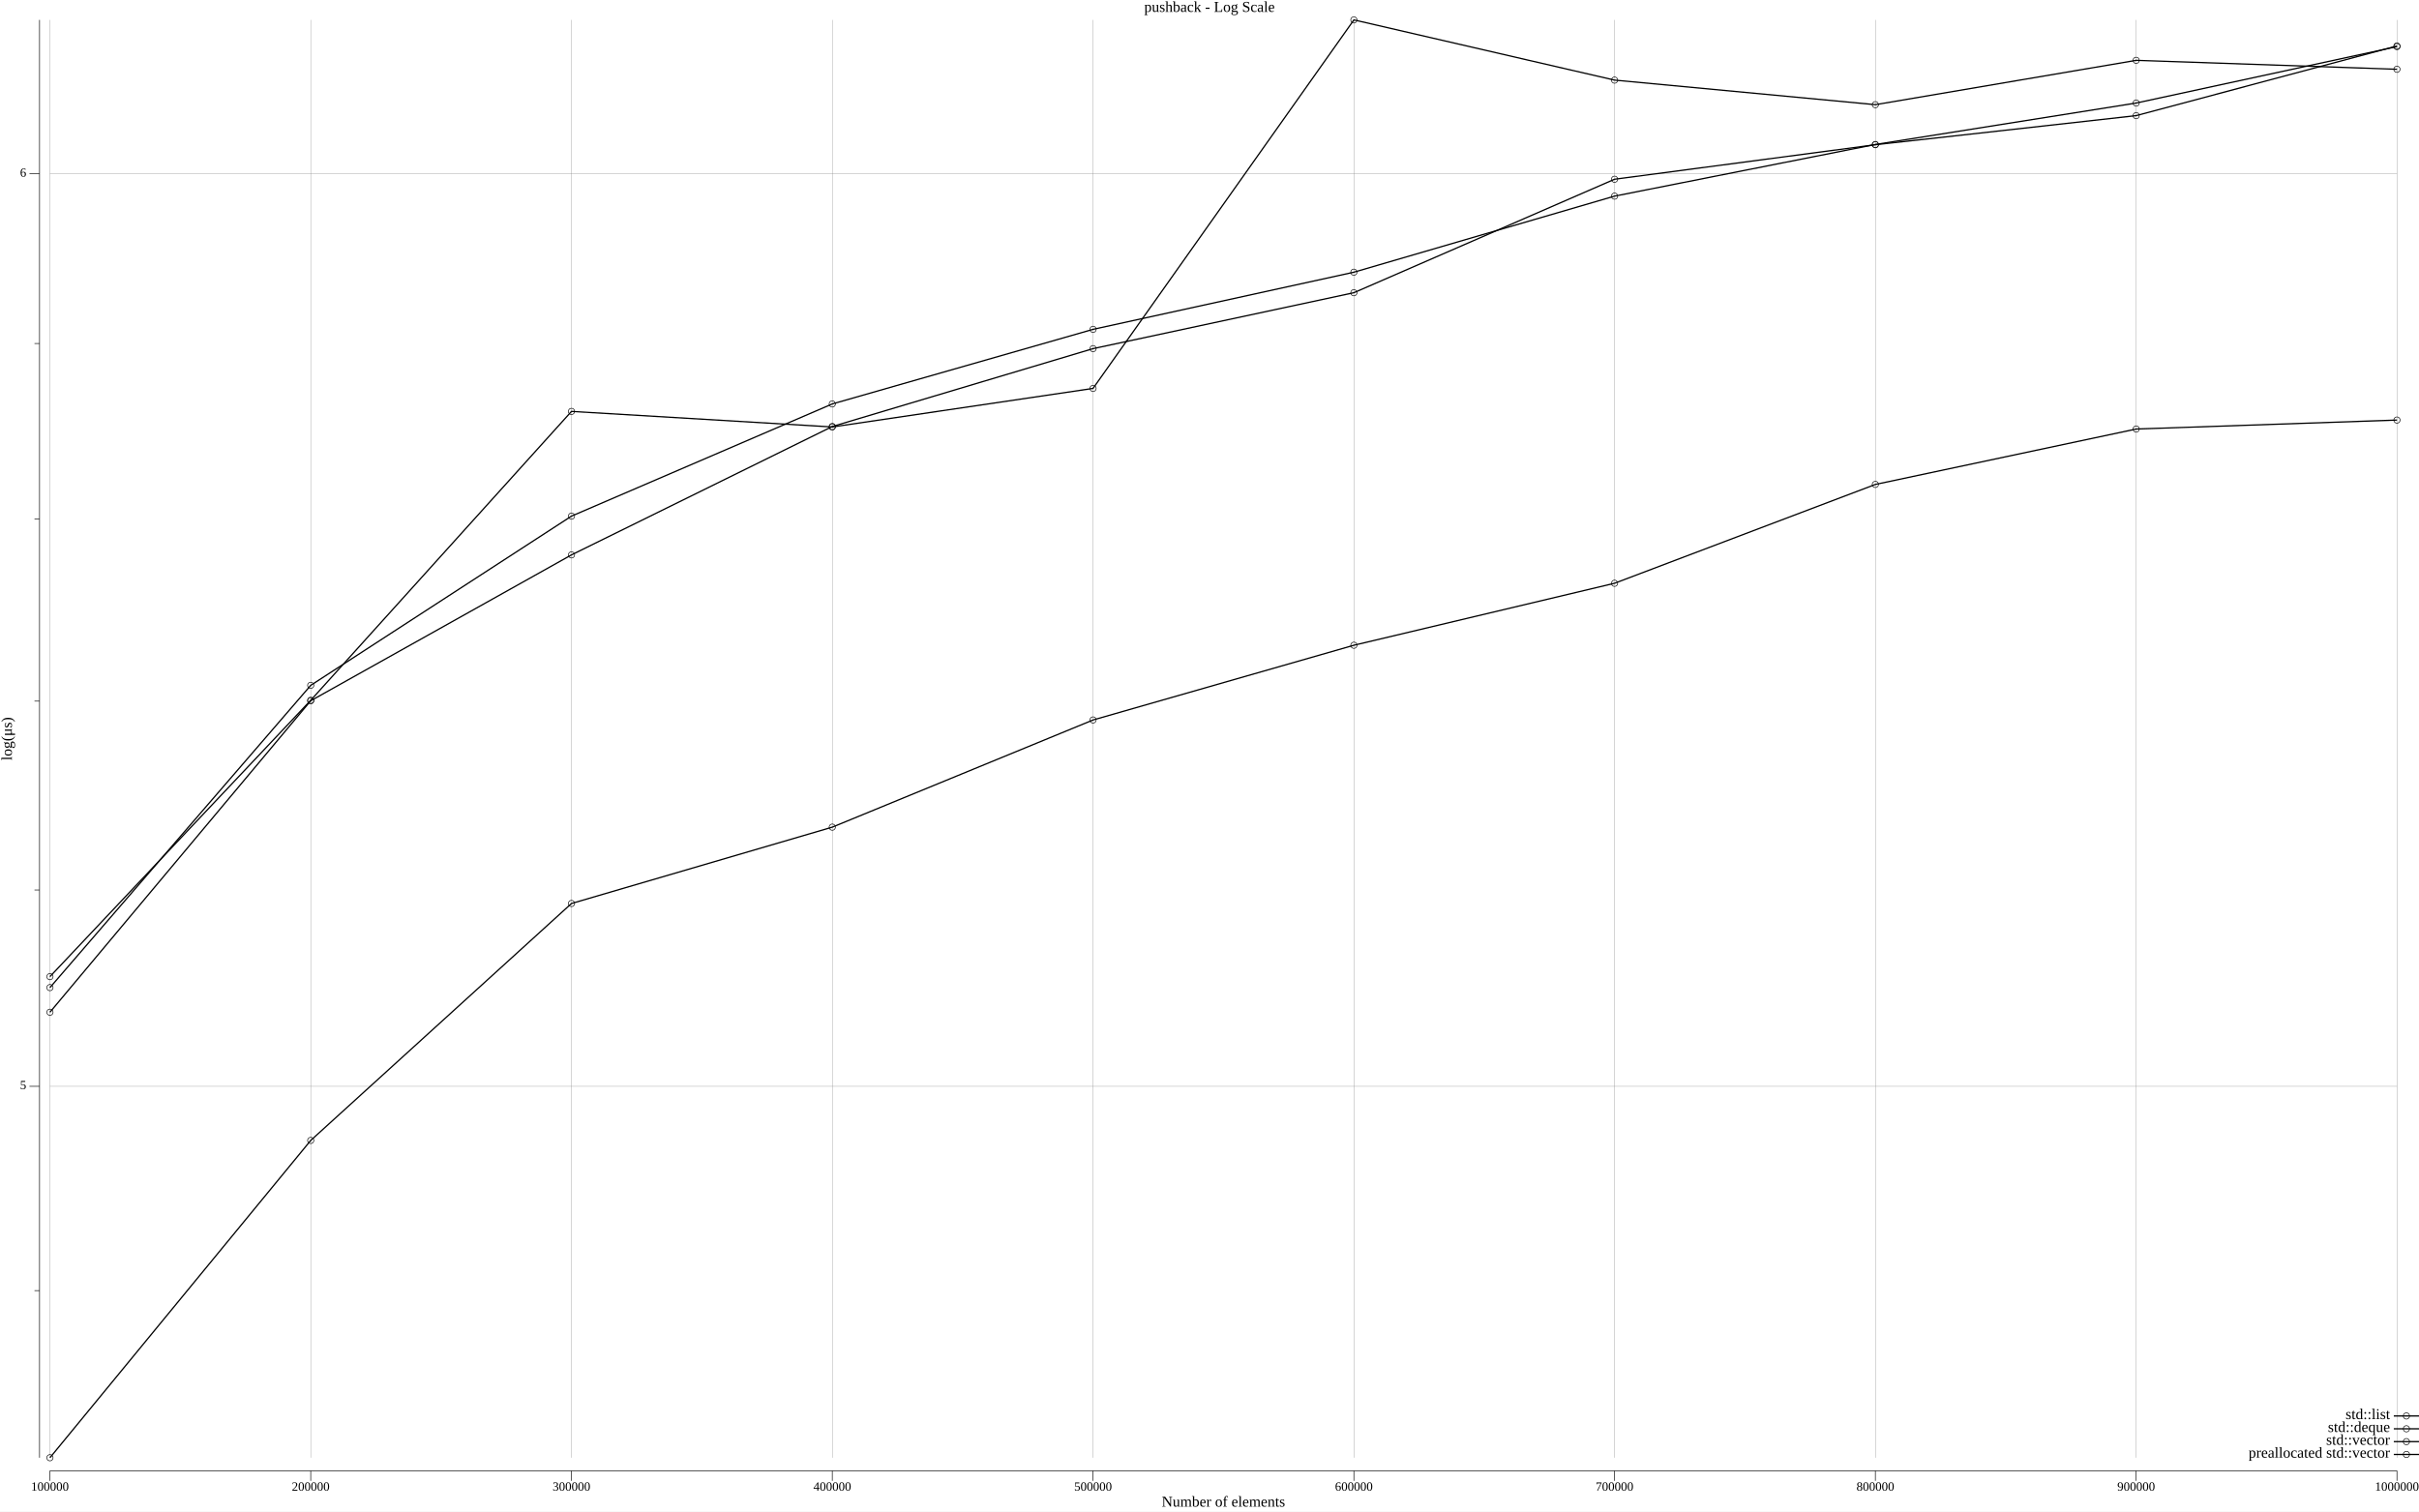
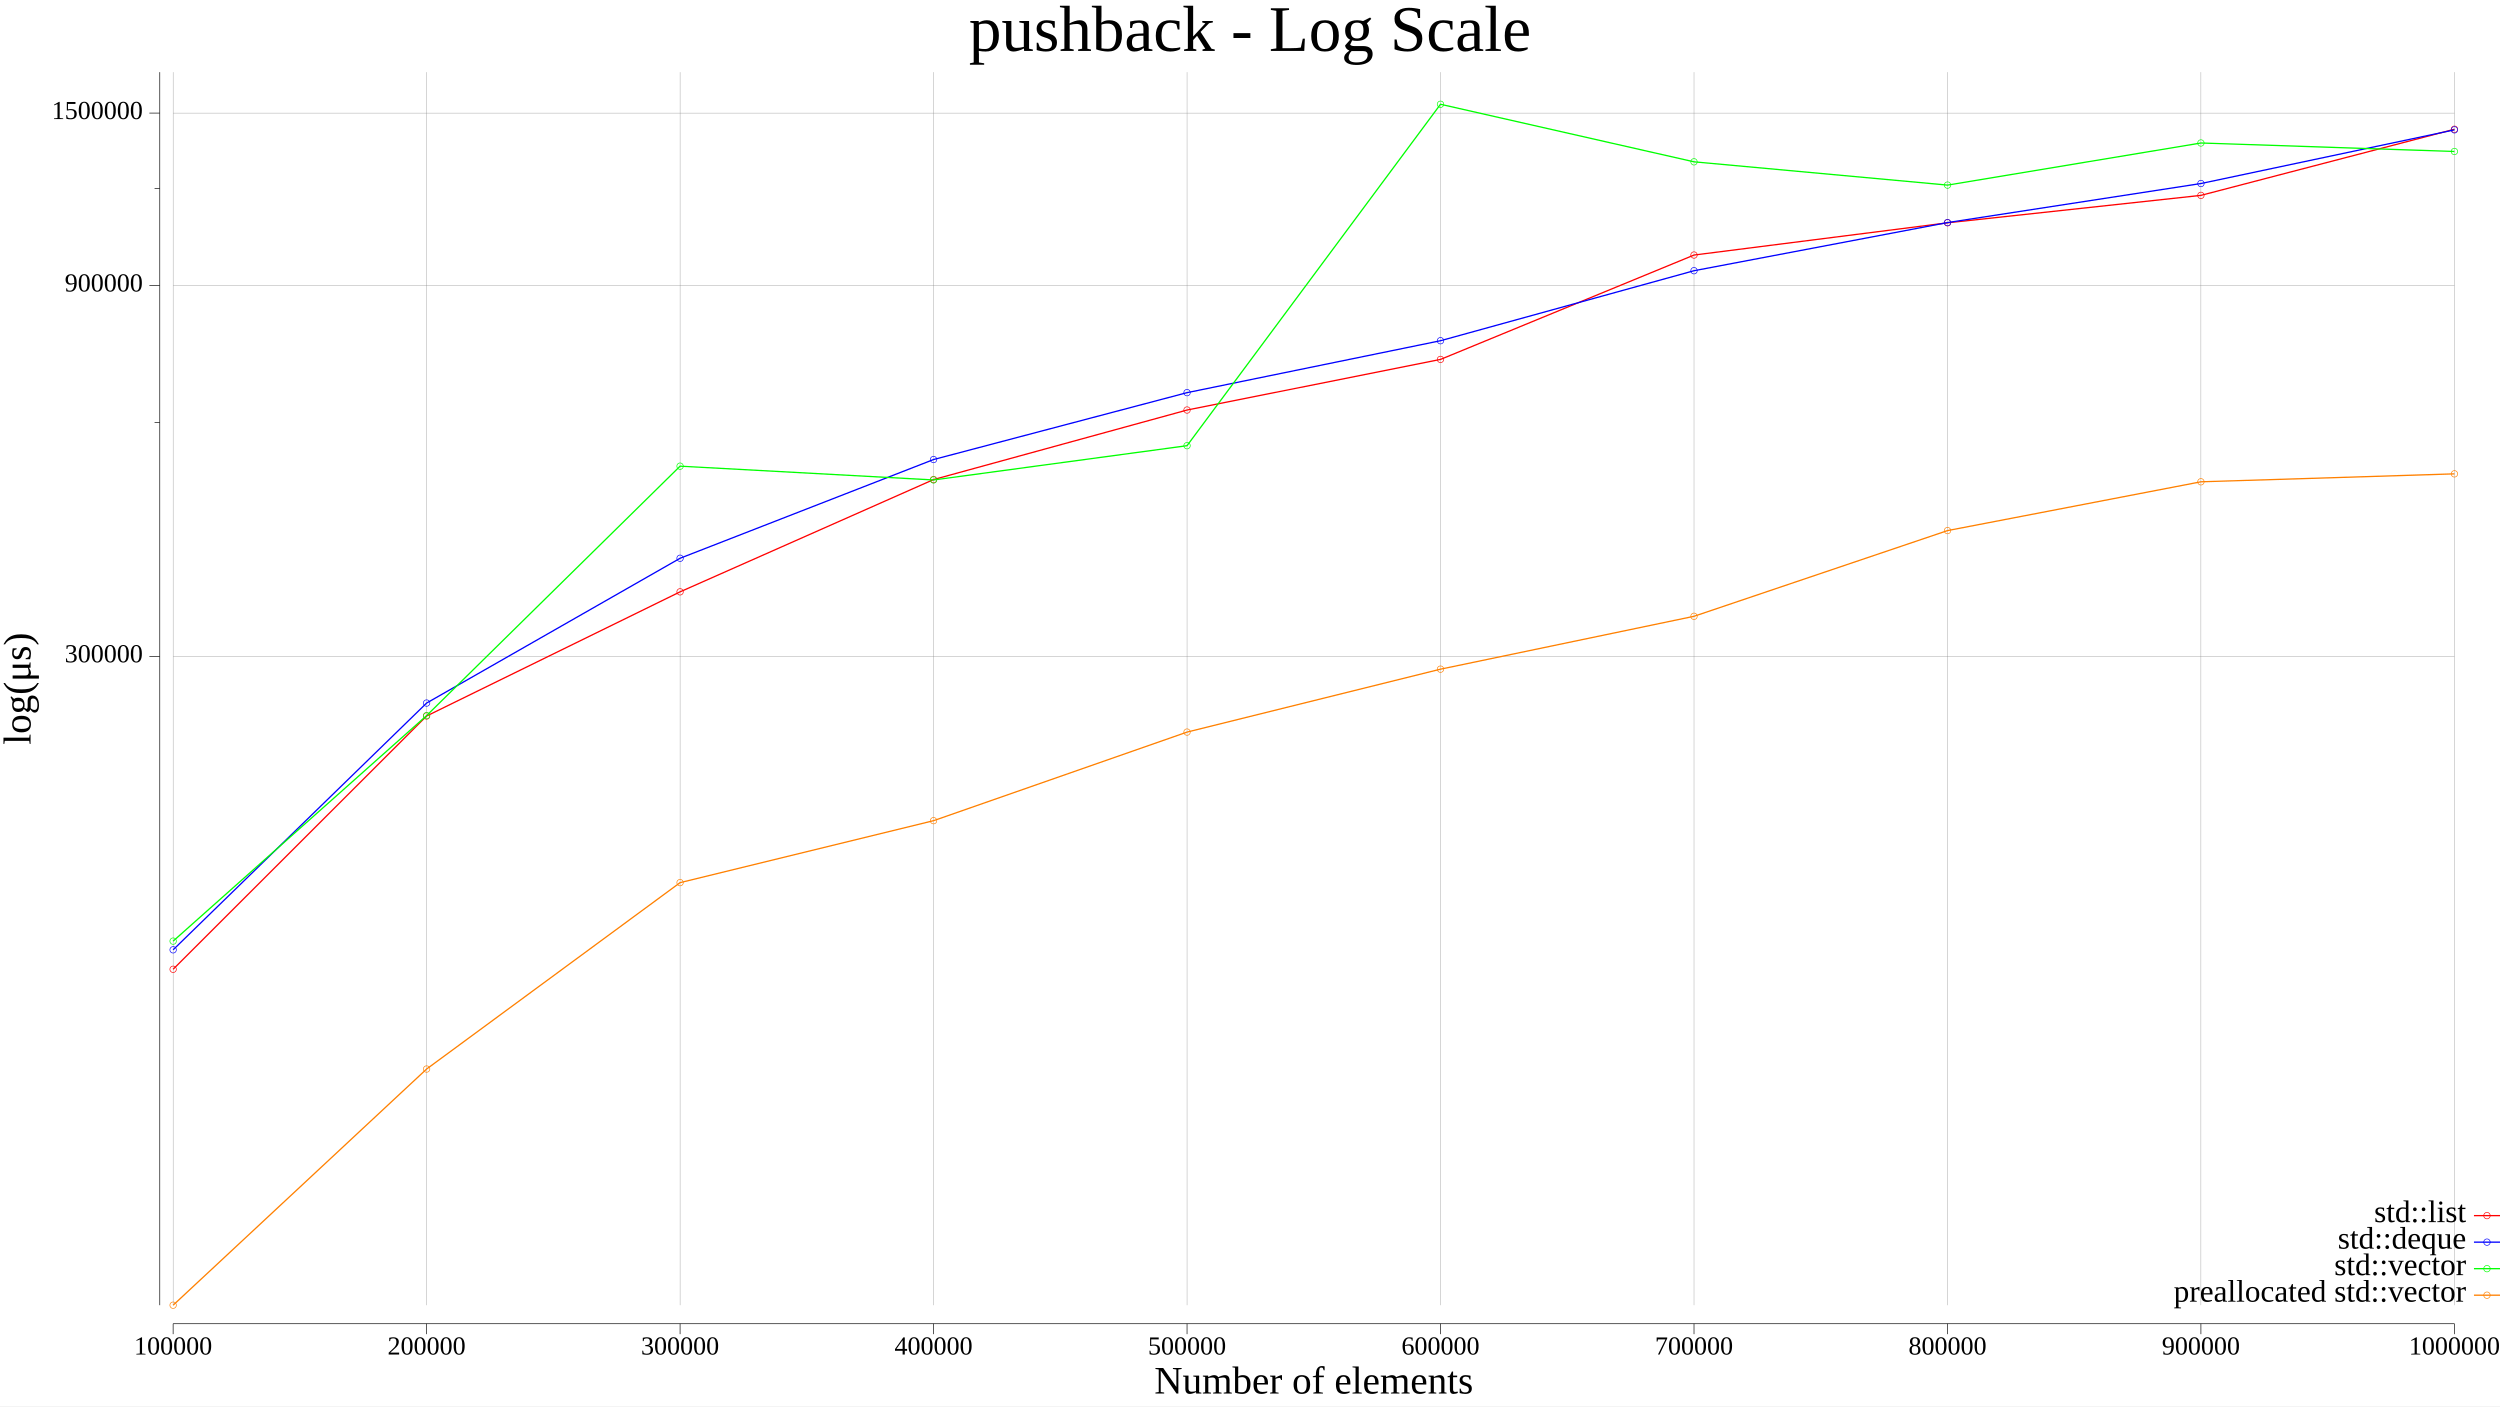
- <svg xmlns="http://www.w3.org/2000/svg" width="1920pt" height="1200pt" viewBox="0 0 1920 1200">
-   <g transform="scale(1, -1) translate(0, -1200)">
-     <path d="M0,0L1920,0L1920,1200L0,1200Z" style="fill:#FFFFFF" />
-     <text x="908.18" y="-1190.6" transform="scale(1, -1)" style="font-family:Liberation Serif;font-variant:normal;font-weight:normal;font-style:normal;font-size:12px">pushback - Log Scale</text>
-     <text x="922.08" y="-3.902" transform="scale(1, -1)" style="font-family:Liberation Serif;font-variant:normal;font-weight:normal;font-style:normal;font-size:12px">Number of elements</text>
-     <text x="24.635" y="-16.541" transform="scale(1, -1)" style="font-family:Liberation Serif;font-variant:normal;font-weight:normal;font-style:normal;font-size:10px">100000</text>
-     <text x="231.62" y="-16.541" transform="scale(1, -1)" style="font-family:Liberation Serif;font-variant:normal;font-weight:normal;font-style:normal;font-size:10px">200000</text>
-     <text x="438.6" y="-16.541" transform="scale(1, -1)" style="font-family:Liberation Serif;font-variant:normal;font-weight:normal;font-style:normal;font-size:10px">300000</text>
-     <text x="645.59" y="-16.541" transform="scale(1, -1)" style="font-family:Liberation Serif;font-variant:normal;font-weight:normal;font-style:normal;font-size:10px">400000</text>
-     <text x="852.57" y="-16.541" transform="scale(1, -1)" style="font-family:Liberation Serif;font-variant:normal;font-weight:normal;font-style:normal;font-size:10px">500000</text>
-     <text x="1059.6" y="-16.541" transform="scale(1, -1)" style="font-family:Liberation Serif;font-variant:normal;font-weight:normal;font-style:normal;font-size:10px">600000</text>
-     <text x="1266.5" y="-16.541" transform="scale(1, -1)" style="font-family:Liberation Serif;font-variant:normal;font-weight:normal;font-style:normal;font-size:10px">700000</text>
-     <text x="1473.5" y="-16.541" transform="scale(1, -1)" style="font-family:Liberation Serif;font-variant:normal;font-weight:normal;font-style:normal;font-size:10px">800000</text>
-     <text x="1680.5" y="-16.541" transform="scale(1, -1)" style="font-family:Liberation Serif;font-variant:normal;font-weight:normal;font-style:normal;font-size:10px">900000</text>
-     <text x="1885" y="-16.541" transform="scale(1, -1)" style="font-family:Liberation Serif;font-variant:normal;font-weight:normal;font-style:normal;font-size:10px">1000000</text>
-     <path d="M39.635,24.363L39.635,32.363" style="fill:none;stroke:#000000;stroke-width:0.5" />
-     <path d="M246.62,24.363L246.62,32.363" style="fill:none;stroke:#000000;stroke-width:0.5" />
-     <path d="M453.6,24.363L453.6,32.363" style="fill:none;stroke:#000000;stroke-width:0.5" />
-     <path d="M660.59,24.363L660.59,32.363" style="fill:none;stroke:#000000;stroke-width:0.5" />
-     <path d="M867.57,24.363L867.57,32.363" style="fill:none;stroke:#000000;stroke-width:0.5" />
-     <path d="M1074.6,24.363L1074.6,32.363" style="fill:none;stroke:#000000;stroke-width:0.5" />
-     <path d="M1281.5,24.363L1281.5,32.363" style="fill:none;stroke:#000000;stroke-width:0.5" />
-     <path d="M1488.5,24.363L1488.5,32.363" style="fill:none;stroke:#000000;stroke-width:0.5" />
-     <path d="M1695.5,24.363L1695.5,32.363" style="fill:none;stroke:#000000;stroke-width:0.5" />
-     <path d="M1902.5,24.363L1902.5,32.363" style="fill:none;stroke:#000000;stroke-width:0.5" />
-     <path d="M39.635,32.363L1902.5,32.363" style="fill:none;stroke:#000000;stroke-width:0.5" />
+ <svg xmlns="http://www.w3.org/2000/svg" width="1920pt" height="1080pt" viewBox="0 0 1920 1080">
+   <g transform="scale(1, -1) translate(0, -1080)">
+     <path d="M0,0L1920,0L1920,1080L0,1080Z" style="fill:#FFFFFF" />
+     <text x="744.09" y="-1040.9" transform="scale(1, -1)" style="font-family:Liberation Serif;font-variant:normal;font-weight:normal;font-style:normal;font-size:50px">pushback - Log Scale</text>
+     <text x="886.52" y="-9.756" transform="scale(1, -1)" style="font-family:Liberation Serif;font-variant:normal;font-weight:normal;font-style:normal;font-size:30px">Number of elements</text>
+     <text x="102.96" y="-39.727" transform="scale(1, -1)" style="font-family:Liberation Serif;font-variant:normal;font-weight:normal;font-style:normal;font-size:20px">100000</text>
+     <text x="297.63" y="-39.727" transform="scale(1, -1)" style="font-family:Liberation Serif;font-variant:normal;font-weight:normal;font-style:normal;font-size:20px">200000</text>
+     <text x="492.3" y="-39.727" transform="scale(1, -1)" style="font-family:Liberation Serif;font-variant:normal;font-weight:normal;font-style:normal;font-size:20px">300000</text>
+     <text x="686.97" y="-39.727" transform="scale(1, -1)" style="font-family:Liberation Serif;font-variant:normal;font-weight:normal;font-style:normal;font-size:20px">400000</text>
+     <text x="881.65" y="-39.727" transform="scale(1, -1)" style="font-family:Liberation Serif;font-variant:normal;font-weight:normal;font-style:normal;font-size:20px">500000</text>
+     <text x="1076.3" y="-39.727" transform="scale(1, -1)" style="font-family:Liberation Serif;font-variant:normal;font-weight:normal;font-style:normal;font-size:20px">600000</text>
+     <text x="1271" y="-39.727" transform="scale(1, -1)" style="font-family:Liberation Serif;font-variant:normal;font-weight:normal;font-style:normal;font-size:20px">700000</text>
+     <text x="1465.7" y="-39.727" transform="scale(1, -1)" style="font-family:Liberation Serif;font-variant:normal;font-weight:normal;font-style:normal;font-size:20px">800000</text>
+     <text x="1660.3" y="-39.727" transform="scale(1, -1)" style="font-family:Liberation Serif;font-variant:normal;font-weight:normal;font-style:normal;font-size:20px">900000</text>
+     <text x="1850" y="-39.727" transform="scale(1, -1)" style="font-family:Liberation Serif;font-variant:normal;font-weight:normal;font-style:normal;font-size:20px">1000000</text>
+     <path d="M132.96,55.371L132.96,63.371" style="fill:none;stroke:#000000;stroke-width:0.5" />
+     <path d="M327.63,55.371L327.63,63.371" style="fill:none;stroke:#000000;stroke-width:0.5" />
+     <path d="M522.3,55.371L522.3,63.371" style="fill:none;stroke:#000000;stroke-width:0.5" />
+     <path d="M716.97,55.371L716.97,63.371" style="fill:none;stroke:#000000;stroke-width:0.5" />
+     <path d="M911.65,55.371L911.65,63.371" style="fill:none;stroke:#000000;stroke-width:0.5" />
+     <path d="M1106.3,55.371L1106.3,63.371" style="fill:none;stroke:#000000;stroke-width:0.5" />
+     <path d="M1301,55.371L1301,63.371" style="fill:none;stroke:#000000;stroke-width:0.5" />
+     <path d="M1495.7,55.371L1495.7,63.371" style="fill:none;stroke:#000000;stroke-width:0.5" />
+     <path d="M1690.3,55.371L1690.3,63.371" style="fill:none;stroke:#000000;stroke-width:0.5" />
+     <path d="M1885,55.371L1885,63.371" style="fill:none;stroke:#000000;stroke-width:0.5" />
+     <path d="M132.96,63.371L1885,63.371" style="fill:none;stroke:#000000;stroke-width:0.5" />
    <g transform="rotate(90)">
-       <text x="596.25" y="9.387" transform="scale(1, -1)" style="font-family:Liberation Serif;font-variant:normal;font-weight:normal;font-style:normal;font-size:12px">log(μs)</text>
+       <text x="508.08" y="23.467" transform="scale(1, -1)" style="font-family:Liberation Serif;font-variant:normal;font-weight:normal;font-style:normal;font-size:30px">log(μs)</text>
    </g>
-     <text x="15.885" y="-335.29" transform="scale(1, -1)" style="font-family:Liberation Serif;font-variant:normal;font-weight:normal;font-style:normal;font-size:10px">5</text>
-     <text x="15.885" y="-1059.7" transform="scale(1, -1)" style="font-family:Liberation Serif;font-variant:normal;font-weight:normal;font-style:normal;font-size:10px">6</text>
-     <path d="M23.385,337.57L31.385,337.57" style="fill:none;stroke:#000000;stroke-width:0.5" />
-     <path d="M23.385,1062L31.385,1062" style="fill:none;stroke:#000000;stroke-width:0.5" />
-     <path d="M27.385,175.38L31.385,175.38" style="fill:none;stroke:#000000;stroke-width:0.5" />
-     <path d="M27.385,493.41L31.385,493.41" style="fill:none;stroke:#000000;stroke-width:0.5" />
-     <path d="M27.385,643.36L31.385,643.36" style="fill:none;stroke:#000000;stroke-width:0.5" />
-     <path d="M27.385,787.86L31.385,787.86" style="fill:none;stroke:#000000;stroke-width:0.5" />
-     <path d="M27.385,927.29L31.385,927.29" style="fill:none;stroke:#000000;stroke-width:0.5" />
-     <path d="M31.385,42.709L31.385,1184.2" style="fill:none;stroke:#000000;stroke-width:0.5" />
-     <path d="M39.635,42.709L39.635,1184.2" style="fill:none;stroke:#808080;stroke-width:0.25" />
-     <path d="M246.62,42.709L246.62,1184.2" style="fill:none;stroke:#808080;stroke-width:0.25" />
-     <path d="M453.6,42.709L453.6,1184.2" style="fill:none;stroke:#808080;stroke-width:0.25" />
-     <path d="M660.59,42.709L660.59,1184.2" style="fill:none;stroke:#808080;stroke-width:0.25" />
-     <path d="M867.57,42.709L867.57,1184.2" style="fill:none;stroke:#808080;stroke-width:0.25" />
-     <path d="M1074.6,42.709L1074.6,1184.2" style="fill:none;stroke:#808080;stroke-width:0.25" />
-     <path d="M1281.5,42.709L1281.5,1184.2" style="fill:none;stroke:#808080;stroke-width:0.25" />
-     <path d="M1488.5,42.709L1488.5,1184.2" style="fill:none;stroke:#808080;stroke-width:0.25" />
-     <path d="M1695.5,42.709L1695.5,1184.2" style="fill:none;stroke:#808080;stroke-width:0.25" />
-     <path d="M1902.5,42.709L1902.5,1184.2" style="fill:none;stroke:#808080;stroke-width:0.25" />
-     <path d="M39.635,337.57L1902.5,337.57" style="fill:none;stroke:#808080;stroke-width:0.25" />
-     <path d="M39.635,1062L1902.5,1062" style="fill:none;stroke:#808080;stroke-width:0.25" />
-     <path d="M39.635,396.38L246.62,643.66L453.6,759.48L660.59,861.39L867.57,923.21L1074.6,967.62L1281.5,1057.7L1488.5,1085.1L1695.5,1108.2L1902.5,1163.5" style="fill:none;stroke:#000000" />
-     <path d="M42.135,396.38A2.5,2.5 0 1 1 37.135,396.38A2.5,2.5 0 1 1 42.135,396.38Z" style="fill:none;stroke:#000000;stroke-width:0.5" />
-     <path d="M249.12,643.66A2.5,2.5 0 1 1 244.12,643.66A2.5,2.5 0 1 1 249.12,643.66Z" style="fill:none;stroke:#000000;stroke-width:0.5" />
-     <path d="M456.1,759.48A2.5,2.5 0 1 1 451.1,759.48A2.5,2.5 0 1 1 456.1,759.48Z" style="fill:none;stroke:#000000;stroke-width:0.5" />
-     <path d="M663.09,861.39A2.5,2.5 0 1 1 658.09,861.39A2.5,2.5 0 1 1 663.09,861.39Z" style="fill:none;stroke:#000000;stroke-width:0.5" />
-     <path d="M870.07,923.21A2.5,2.5 0 1 1 865.07,923.21A2.5,2.5 0 1 1 870.07,923.21Z" style="fill:none;stroke:#000000;stroke-width:0.5" />
-     <path d="M1077.1,967.62A2.5,2.5 0 1 1 1072.1,967.62A2.5,2.5 0 1 1 1077.1,967.62Z" style="fill:none;stroke:#000000;stroke-width:0.5" />
-     <path d="M1284,1057.7A2.5,2.5 0 1 1 1279,1057.7A2.5,2.5 0 1 1 1284,1057.7Z" style="fill:none;stroke:#000000;stroke-width:0.5" />
-     <path d="M1491,1085.1A2.5,2.5 0 1 1 1486,1085.1A2.5,2.5 0 1 1 1491,1085.1Z" style="fill:none;stroke:#000000;stroke-width:0.5" />
-     <path d="M1698,1108.2A2.5,2.5 0 1 1 1693,1108.2A2.5,2.5 0 1 1 1698,1108.2Z" style="fill:none;stroke:#000000;stroke-width:0.5" />
-     <path d="M1905,1163.5A2.5,2.5 0 1 1 1900,1163.5A2.5,2.5 0 1 1 1905,1163.5Z" style="fill:none;stroke:#000000;stroke-width:0.5" />
-     <path d="M39.635,415.94L246.62,655.89L453.6,790.25L660.59,879.31L867.57,938.53L1074.6,983.9L1281.5,1044.3L1488.5,1085.3L1695.5,1118.2L1902.5,1163" style="fill:none;stroke:#000000" />
-     <path d="M42.135,415.94A2.5,2.5 0 1 1 37.135,415.94A2.5,2.5 0 1 1 42.135,415.94Z" style="fill:none;stroke:#000000;stroke-width:0.5" />
-     <path d="M249.12,655.89A2.5,2.5 0 1 1 244.12,655.89A2.5,2.5 0 1 1 249.12,655.89Z" style="fill:none;stroke:#000000;stroke-width:0.5" />
-     <path d="M456.1,790.25A2.5,2.5 0 1 1 451.1,790.25A2.5,2.5 0 1 1 456.1,790.25Z" style="fill:none;stroke:#000000;stroke-width:0.5" />
-     <path d="M663.09,879.31A2.5,2.5 0 1 1 658.09,879.31A2.5,2.5 0 1 1 663.09,879.31Z" style="fill:none;stroke:#000000;stroke-width:0.5" />
-     <path d="M870.07,938.53A2.5,2.5 0 1 1 865.07,938.53A2.5,2.5 0 1 1 870.07,938.53Z" style="fill:none;stroke:#000000;stroke-width:0.5" />
-     <path d="M1077.1,983.9A2.5,2.5 0 1 1 1072.1,983.9A2.5,2.5 0 1 1 1077.1,983.9Z" style="fill:none;stroke:#000000;stroke-width:0.5" />
-     <path d="M1284,1044.3A2.5,2.5 0 1 1 1279,1044.3A2.5,2.5 0 1 1 1284,1044.3Z" style="fill:none;stroke:#000000;stroke-width:0.5" />
-     <path d="M1491,1085.3A2.5,2.5 0 1 1 1486,1085.3A2.5,2.5 0 1 1 1491,1085.3Z" style="fill:none;stroke:#000000;stroke-width:0.5" />
-     <path d="M1698,1118.2A2.5,2.5 0 1 1 1693,1118.2A2.5,2.5 0 1 1 1698,1118.2Z" style="fill:none;stroke:#000000;stroke-width:0.5" />
-     <path d="M1905,1163A2.5,2.5 0 1 1 1900,1163A2.5,2.5 0 1 1 1905,1163Z" style="fill:none;stroke:#000000;stroke-width:0.5" />
-     <path d="M39.635,424.65L246.62,644.03L453.6,873.38L660.59,861.03L867.57,891.64L1074.6,1184.2L1281.5,1136.4L1488.5,1116.9L1695.5,1152.1L1902.5,1145" style="fill:none;stroke:#000000" />
-     <path d="M42.135,424.65A2.5,2.5 0 1 1 37.135,424.65A2.5,2.5 0 1 1 42.135,424.65Z" style="fill:none;stroke:#000000;stroke-width:0.5" />
-     <path d="M249.12,644.03A2.5,2.5 0 1 1 244.12,644.03A2.5,2.5 0 1 1 249.12,644.03Z" style="fill:none;stroke:#000000;stroke-width:0.5" />
-     <path d="M456.1,873.38A2.5,2.5 0 1 1 451.1,873.38A2.5,2.5 0 1 1 456.1,873.38Z" style="fill:none;stroke:#000000;stroke-width:0.5" />
-     <path d="M663.09,861.03A2.5,2.5 0 1 1 658.09,861.03A2.5,2.5 0 1 1 663.09,861.03Z" style="fill:none;stroke:#000000;stroke-width:0.5" />
-     <path d="M870.07,891.64A2.5,2.5 0 1 1 865.07,891.64A2.5,2.5 0 1 1 870.07,891.64Z" style="fill:none;stroke:#000000;stroke-width:0.5" />
-     <path d="M1077.1,1184.2A2.5,2.5 0 1 1 1072.1,1184.2A2.5,2.5 0 1 1 1077.1,1184.2Z" style="fill:none;stroke:#000000;stroke-width:0.5" />
-     <path d="M1284,1136.4A2.5,2.5 0 1 1 1279,1136.4A2.5,2.5 0 1 1 1284,1136.4Z" style="fill:none;stroke:#000000;stroke-width:0.5" />
-     <path d="M1491,1116.9A2.5,2.5 0 1 1 1486,1116.9A2.5,2.5 0 1 1 1491,1116.9Z" style="fill:none;stroke:#000000;stroke-width:0.5" />
-     <path d="M1698,1152.1A2.5,2.5 0 1 1 1693,1152.1A2.5,2.5 0 1 1 1698,1152.1Z" style="fill:none;stroke:#000000;stroke-width:0.5" />
-     <path d="M1905,1145A2.5,2.5 0 1 1 1900,1145A2.5,2.5 0 1 1 1905,1145Z" style="fill:none;stroke:#000000;stroke-width:0.5" />
-     <path d="M39.635,42.709L246.62,294.6L453.6,482.72L660.59,543.32L867.57,628.41L1074.6,687.74L1281.5,736.94L1488.5,815.41L1695.5,859.39L1902.5,866.51" style="fill:none;stroke:#000000" />
-     <path d="M42.135,42.709A2.5,2.5 0 1 1 37.135,42.709A2.5,2.5 0 1 1 42.135,42.709Z" style="fill:none;stroke:#000000;stroke-width:0.5" />
-     <path d="M249.12,294.6A2.5,2.5 0 1 1 244.12,294.6A2.5,2.5 0 1 1 249.12,294.6Z" style="fill:none;stroke:#000000;stroke-width:0.5" />
-     <path d="M456.1,482.72A2.5,2.5 0 1 1 451.1,482.72A2.5,2.5 0 1 1 456.1,482.72Z" style="fill:none;stroke:#000000;stroke-width:0.5" />
-     <path d="M663.09,543.32A2.5,2.5 0 1 1 658.09,543.32A2.5,2.5 0 1 1 663.09,543.32Z" style="fill:none;stroke:#000000;stroke-width:0.5" />
-     <path d="M870.07,628.41A2.5,2.5 0 1 1 865.07,628.41A2.5,2.5 0 1 1 870.07,628.41Z" style="fill:none;stroke:#000000;stroke-width:0.5" />
-     <path d="M1077.1,687.74A2.5,2.5 0 1 1 1072.1,687.74A2.5,2.5 0 1 1 1077.1,687.74Z" style="fill:none;stroke:#000000;stroke-width:0.5" />
-     <path d="M1284,736.94A2.5,2.5 0 1 1 1279,736.94A2.5,2.5 0 1 1 1284,736.94Z" style="fill:none;stroke:#000000;stroke-width:0.5" />
-     <path d="M1491,815.41A2.5,2.5 0 1 1 1486,815.41A2.5,2.5 0 1 1 1491,815.41Z" style="fill:none;stroke:#000000;stroke-width:0.5" />
-     <path d="M1698,859.39A2.5,2.5 0 1 1 1693,859.39A2.5,2.5 0 1 1 1698,859.39Z" style="fill:none;stroke:#000000;stroke-width:0.5" />
-     <path d="M1905,866.51A2.5,2.5 0 1 1 1900,866.51A2.5,2.5 0 1 1 1905,866.51Z" style="fill:none;stroke:#000000;stroke-width:0.5" />
-     <path d="M1900,75.852L1920,75.852" style="fill:none;stroke:#000000" />
-     <path d="M1912.5,75.852A2.5,2.5 0 1 1 1907.5,75.852A2.5,2.5 0 1 1 1912.5,75.852Z" style="fill:none;stroke:#000000;stroke-width:0.5" />
-     <text x="1861.7" y="-73.364" transform="scale(1, -1)" style="font-family:Liberation Serif;font-variant:normal;font-weight:normal;font-style:normal;font-size:12px">std::list</text>
-     <path d="M1900,65.668L1920,65.668" style="fill:none;stroke:#000000" />
-     <path d="M1912.5,65.668A2.5,2.5 0 1 1 1907.5,65.668A2.5,2.5 0 1 1 1912.5,65.668Z" style="fill:none;stroke:#000000;stroke-width:0.5" />
-     <text x="1847.7" y="-63.181" transform="scale(1, -1)" style="font-family:Liberation Serif;font-variant:normal;font-weight:normal;font-style:normal;font-size:12px">std::deque</text>
-     <path d="M1900,55.484L1920,55.484" style="fill:none;stroke:#000000" />
-     <path d="M1912.5,55.484A2.5,2.5 0 1 1 1907.5,55.484A2.5,2.5 0 1 1 1912.5,55.484Z" style="fill:none;stroke:#000000;stroke-width:0.5" />
-     <text x="1846.3" y="-52.997" transform="scale(1, -1)" style="font-family:Liberation Serif;font-variant:normal;font-weight:normal;font-style:normal;font-size:12px">std::vector</text>
-     <path d="M1900,45.301L1920,45.301" style="fill:none;stroke:#000000" />
-     <path d="M1912.5,45.301A2.5,2.5 0 1 1 1907.5,45.301A2.5,2.5 0 1 1 1912.5,45.301Z" style="fill:none;stroke:#000000;stroke-width:0.5" />
-     <text x="1784.7" y="-42.813" transform="scale(1, -1)" style="font-family:Liberation Serif;font-variant:normal;font-weight:normal;font-style:normal;font-size:12px">preallocated std::vector</text>
+     <text x="49.712" y="-571.34" transform="scale(1, -1)" style="font-family:Liberation Serif;font-variant:normal;font-weight:normal;font-style:normal;font-size:20px">300000</text>
+     <text x="49.712" y="-856.15" transform="scale(1, -1)" style="font-family:Liberation Serif;font-variant:normal;font-weight:normal;font-style:normal;font-size:20px">900000</text>
+     <text x="39.712" y="-988.58" transform="scale(1, -1)" style="font-family:Liberation Serif;font-variant:normal;font-weight:normal;font-style:normal;font-size:20px">1500000</text>
+     <path d="M114.71,575.91L122.71,575.91" style="fill:none;stroke:#000000;stroke-width:0.5" />
+     <path d="M114.71,860.72L122.71,860.72" style="fill:none;stroke:#000000;stroke-width:0.5" />
+     <path d="M114.71,993.15L122.71,993.15" style="fill:none;stroke:#000000;stroke-width:0.5" />
+     <path d="M118.71,755.6L122.71,755.6" style="fill:none;stroke:#000000;stroke-width:0.5" />
+     <path d="M118.71,935.3L122.71,935.3" style="fill:none;stroke:#000000;stroke-width:0.5" />
+     <path d="M122.71,77.61L122.71,1024.6" style="fill:none;stroke:#000000;stroke-width:0.5" />
+     <path d="M132.96,77.61L132.96,1024.6" style="fill:none;stroke:#808080;stroke-width:0.25" />
+     <path d="M327.63,77.61L327.63,1024.6" style="fill:none;stroke:#808080;stroke-width:0.25" />
+     <path d="M522.3,77.61L522.3,1024.6" style="fill:none;stroke:#808080;stroke-width:0.25" />
+     <path d="M716.97,77.61L716.97,1024.6" style="fill:none;stroke:#808080;stroke-width:0.25" />
+     <path d="M911.65,77.61L911.65,1024.6" style="fill:none;stroke:#808080;stroke-width:0.25" />
+     <path d="M1106.3,77.61L1106.3,1024.6" style="fill:none;stroke:#808080;stroke-width:0.25" />
+     <path d="M1301,77.61L1301,1024.6" style="fill:none;stroke:#808080;stroke-width:0.25" />
+     <path d="M1495.7,77.61L1495.7,1024.6" style="fill:none;stroke:#808080;stroke-width:0.25" />
+     <path d="M1690.3,77.61L1690.3,1024.6" style="fill:none;stroke:#808080;stroke-width:0.25" />
+     <path d="M1885,77.61L1885,1024.6" style="fill:none;stroke:#808080;stroke-width:0.25" />
+     <path d="M132.96,575.91L1885,575.91" style="fill:none;stroke:#808080;stroke-width:0.25" />
+     <path d="M132.96,860.72L1885,860.72" style="fill:none;stroke:#808080;stroke-width:0.25" />
+     <path d="M132.96,993.15L1885,993.15" style="fill:none;stroke:#808080;stroke-width:0.25" />
+     <path d="M132.96,335.6L327.63,530.11L522.3,625.47L716.97,711.7L911.65,765.1L1106.3,803.97L1301,884.13L1495.7,908.88L1690.3,929.96L1885,980.75" style="fill:none;stroke:#FF0000" />
+     <path d="M135.46,335.6A2.5,2.5 0 1 1 130.46,335.6A2.5,2.5 0 1 1 135.46,335.6Z" style="fill:none;stroke:#FF0000;stroke-width:0.5" />
+     <path d="M330.13,530.11A2.5,2.5 0 1 1 325.13,530.11A2.5,2.5 0 1 1 330.13,530.11Z" style="fill:none;stroke:#FF0000;stroke-width:0.5" />
+     <path d="M524.8,625.47A2.5,2.5 0 1 1 519.8,625.47A2.5,2.5 0 1 1 524.8,625.47Z" style="fill:none;stroke:#FF0000;stroke-width:0.5" />
+     <path d="M719.47,711.7A2.5,2.5 0 1 1 714.47,711.7A2.5,2.5 0 1 1 719.47,711.7Z" style="fill:none;stroke:#FF0000;stroke-width:0.5" />
+     <path d="M914.15,765.1A2.5,2.5 0 1 1 909.15,765.1A2.5,2.5 0 1 1 914.15,765.1Z" style="fill:none;stroke:#FF0000;stroke-width:0.5" />
+     <path d="M1108.8,803.97A2.5,2.5 0 1 1 1103.8,803.97A2.5,2.5 0 1 1 1108.8,803.97Z" style="fill:none;stroke:#FF0000;stroke-width:0.5" />
+     <path d="M1303.5,884.13A2.5,2.5 0 1 1 1298.5,884.13A2.5,2.5 0 1 1 1303.5,884.13Z" style="fill:none;stroke:#FF0000;stroke-width:0.5" />
+     <path d="M1498.2,908.88A2.5,2.5 0 1 1 1493.2,908.88A2.5,2.5 0 1 1 1498.2,908.88Z" style="fill:none;stroke:#FF0000;stroke-width:0.5" />
+     <path d="M1692.8,929.96A2.5,2.5 0 1 1 1687.8,929.96A2.5,2.5 0 1 1 1692.8,929.96Z" style="fill:none;stroke:#FF0000;stroke-width:0.5" />
+     <path d="M1887.5,980.75A2.5,2.5 0 1 1 1882.5,980.75A2.5,2.5 0 1 1 1887.5,980.75Z" style="fill:none;stroke:#FF0000;stroke-width:0.5" />
+     <path d="M132.96,350.54L327.63,540.05L522.3,651.26L716.97,727.08L911.65,778.45L1106.3,818.33L1301,872.09L1495.7,909.07L1690.3,939.05L1885,980.27" style="fill:none;stroke:#0000FF" />
+     <path d="M135.46,350.54A2.5,2.5 0 1 1 130.46,350.54A2.5,2.5 0 1 1 135.46,350.54Z" style="fill:none;stroke:#0000FF;stroke-width:0.5" />
+     <path d="M330.13,540.05A2.5,2.5 0 1 1 325.13,540.05A2.5,2.5 0 1 1 330.13,540.05Z" style="fill:none;stroke:#0000FF;stroke-width:0.5" />
+     <path d="M524.8,651.26A2.5,2.5 0 1 1 519.8,651.26A2.5,2.5 0 1 1 524.8,651.26Z" style="fill:none;stroke:#0000FF;stroke-width:0.5" />
+     <path d="M719.47,727.08A2.5,2.5 0 1 1 714.47,727.08A2.5,2.5 0 1 1 719.47,727.08Z" style="fill:none;stroke:#0000FF;stroke-width:0.5" />
+     <path d="M914.15,778.45A2.5,2.5 0 1 1 909.15,778.45A2.5,2.5 0 1 1 914.15,778.45Z" style="fill:none;stroke:#0000FF;stroke-width:0.5" />
+     <path d="M1108.8,818.33A2.5,2.5 0 1 1 1103.8,818.33A2.5,2.5 0 1 1 1108.8,818.33Z" style="fill:none;stroke:#0000FF;stroke-width:0.5" />
+     <path d="M1303.5,872.09A2.5,2.5 0 1 1 1298.5,872.09A2.5,2.5 0 1 1 1303.5,872.09Z" style="fill:none;stroke:#0000FF;stroke-width:0.5" />
+     <path d="M1498.2,909.07A2.5,2.5 0 1 1 1493.2,909.07A2.5,2.5 0 1 1 1498.2,909.07Z" style="fill:none;stroke:#0000FF;stroke-width:0.5" />
+     <path d="M1692.8,939.05A2.5,2.5 0 1 1 1687.8,939.05A2.5,2.5 0 1 1 1692.8,939.05Z" style="fill:none;stroke:#0000FF;stroke-width:0.5" />
+     <path d="M1887.5,980.27A2.5,2.5 0 1 1 1882.5,980.27A2.5,2.5 0 1 1 1887.5,980.27Z" style="fill:none;stroke:#0000FF;stroke-width:0.5" />
+     <path d="M132.96,357.22L327.63,530.41L522.3,721.98L716.97,711.39L911.65,737.72L1106.3,999.92L1301,955.72L1495.7,937.84L1690.3,970.18L1885,963.66" style="fill:none;stroke:#00FF00" />
+     <path d="M135.46,357.22A2.5,2.5 0 1 1 130.46,357.22A2.5,2.5 0 1 1 135.46,357.22Z" style="fill:none;stroke:#00FF00;stroke-width:0.5" />
+     <path d="M330.13,530.41A2.5,2.5 0 1 1 325.13,530.41A2.5,2.5 0 1 1 330.13,530.41Z" style="fill:none;stroke:#00FF00;stroke-width:0.5" />
+     <path d="M524.8,721.98A2.5,2.5 0 1 1 519.8,721.98A2.5,2.5 0 1 1 524.8,721.98Z" style="fill:none;stroke:#00FF00;stroke-width:0.5" />
+     <path d="M719.47,711.39A2.5,2.5 0 1 1 714.47,711.39A2.5,2.5 0 1 1 719.47,711.39Z" style="fill:none;stroke:#00FF00;stroke-width:0.5" />
+     <path d="M914.15,737.72A2.5,2.5 0 1 1 909.15,737.72A2.5,2.5 0 1 1 914.15,737.72Z" style="fill:none;stroke:#00FF00;stroke-width:0.5" />
+     <path d="M1108.8,999.92A2.5,2.5 0 1 1 1103.8,999.92A2.5,2.5 0 1 1 1108.8,999.92Z" style="fill:none;stroke:#00FF00;stroke-width:0.5" />
+     <path d="M1303.5,955.72A2.5,2.5 0 1 1 1298.5,955.72A2.5,2.5 0 1 1 1303.5,955.72Z" style="fill:none;stroke:#00FF00;stroke-width:0.5" />
+     <path d="M1498.2,937.84A2.5,2.5 0 1 1 1493.2,937.84A2.5,2.5 0 1 1 1498.2,937.84Z" style="fill:none;stroke:#00FF00;stroke-width:0.5" />
+     <path d="M1692.8,970.18A2.5,2.5 0 1 1 1687.8,970.18A2.5,2.5 0 1 1 1692.8,970.18Z" style="fill:none;stroke:#00FF00;stroke-width:0.5" />
+     <path d="M1887.5,963.66A2.5,2.5 0 1 1 1882.5,963.66A2.5,2.5 0 1 1 1887.5,963.66Z" style="fill:none;stroke:#00FF00;stroke-width:0.5" />
+     <path d="M132.96,77.61L327.63,258.98L522.3,402.14L716.97,449.72L911.65,517.76L1106.3,566.08L1301,606.69L1495.7,672.51L1690.3,709.98L1885,716.08" style="fill:none;stroke:#FF8000" />
+     <path d="M135.46,77.61A2.5,2.5 0 1 1 130.46,77.61A2.5,2.5 0 1 1 135.46,77.61Z" style="fill:none;stroke:#FF8000;stroke-width:0.5" />
+     <path d="M330.13,258.98A2.5,2.5 0 1 1 325.13,258.98A2.5,2.5 0 1 1 330.13,258.98Z" style="fill:none;stroke:#FF8000;stroke-width:0.5" />
+     <path d="M524.8,402.14A2.5,2.5 0 1 1 519.8,402.14A2.5,2.5 0 1 1 524.8,402.14Z" style="fill:none;stroke:#FF8000;stroke-width:0.5" />
+     <path d="M719.47,449.72A2.5,2.5 0 1 1 714.47,449.72A2.5,2.5 0 1 1 719.47,449.72Z" style="fill:none;stroke:#FF8000;stroke-width:0.5" />
+     <path d="M914.15,517.76A2.5,2.5 0 1 1 909.15,517.76A2.5,2.5 0 1 1 914.15,517.76Z" style="fill:none;stroke:#FF8000;stroke-width:0.5" />
+     <path d="M1108.8,566.08A2.5,2.5 0 1 1 1103.8,566.08A2.5,2.5 0 1 1 1108.8,566.08Z" style="fill:none;stroke:#FF8000;stroke-width:0.5" />
+     <path d="M1303.5,606.69A2.5,2.5 0 1 1 1298.5,606.69A2.5,2.5 0 1 1 1303.5,606.69Z" style="fill:none;stroke:#FF8000;stroke-width:0.5" />
+     <path d="M1498.2,672.51A2.5,2.5 0 1 1 1493.2,672.51A2.5,2.5 0 1 1 1498.2,672.51Z" style="fill:none;stroke:#FF8000;stroke-width:0.5" />
+     <path d="M1692.8,709.98A2.5,2.5 0 1 1 1687.8,709.98A2.5,2.5 0 1 1 1692.8,709.98Z" style="fill:none;stroke:#FF8000;stroke-width:0.5" />
+     <path d="M1887.5,716.08A2.5,2.5 0 1 1 1882.5,716.08A2.5,2.5 0 1 1 1887.5,716.08Z" style="fill:none;stroke:#FF8000;stroke-width:0.5" />
+     <path d="M1900,146.4L1920,146.4" style="fill:none;stroke:#FF0000" />
+     <path d="M1912.5,146.4A2.5,2.5 0 1 1 1907.5,146.4A2.5,2.5 0 1 1 1912.5,146.4Z" style="fill:none;stroke:#FF0000;stroke-width:0.5" />
+     <text x="1823.3" y="-141.42" transform="scale(1, -1)" style="font-family:Liberation Serif;font-variant:normal;font-weight:normal;font-style:normal;font-size:24px">std::list</text>
+     <path d="M1900,126.03L1920,126.03" style="fill:none;stroke:#0000FF" />
+     <path d="M1912.5,126.03A2.5,2.5 0 1 1 1907.5,126.03A2.5,2.5 0 1 1 1912.5,126.03Z" style="fill:none;stroke:#0000FF;stroke-width:0.5" />
+     <text x="1795.4" y="-121.05" transform="scale(1, -1)" style="font-family:Liberation Serif;font-variant:normal;font-weight:normal;font-style:normal;font-size:24px">std::deque</text>
+     <path d="M1900,105.66L1920,105.66" style="fill:none;stroke:#00FF00" />
+     <path d="M1912.5,105.66A2.5,2.5 0 1 1 1907.5,105.66A2.5,2.5 0 1 1 1912.5,105.66Z" style="fill:none;stroke:#00FF00;stroke-width:0.5" />
+     <text x="1792.7" y="-100.69" transform="scale(1, -1)" style="font-family:Liberation Serif;font-variant:normal;font-weight:normal;font-style:normal;font-size:24px">std::vector</text>
+     <path d="M1900,85.294L1920,85.294" style="fill:none;stroke:#FF8000" />
+     <path d="M1912.5,85.294A2.5,2.5 0 1 1 1907.5,85.294A2.5,2.5 0 1 1 1912.5,85.294Z" style="fill:none;stroke:#FF8000;stroke-width:0.5" />
+     <text x="1669.4" y="-80.319" transform="scale(1, -1)" style="font-family:Liberation Serif;font-variant:normal;font-weight:normal;font-style:normal;font-size:24px">preallocated std::vector</text>
  </g>
</svg>
